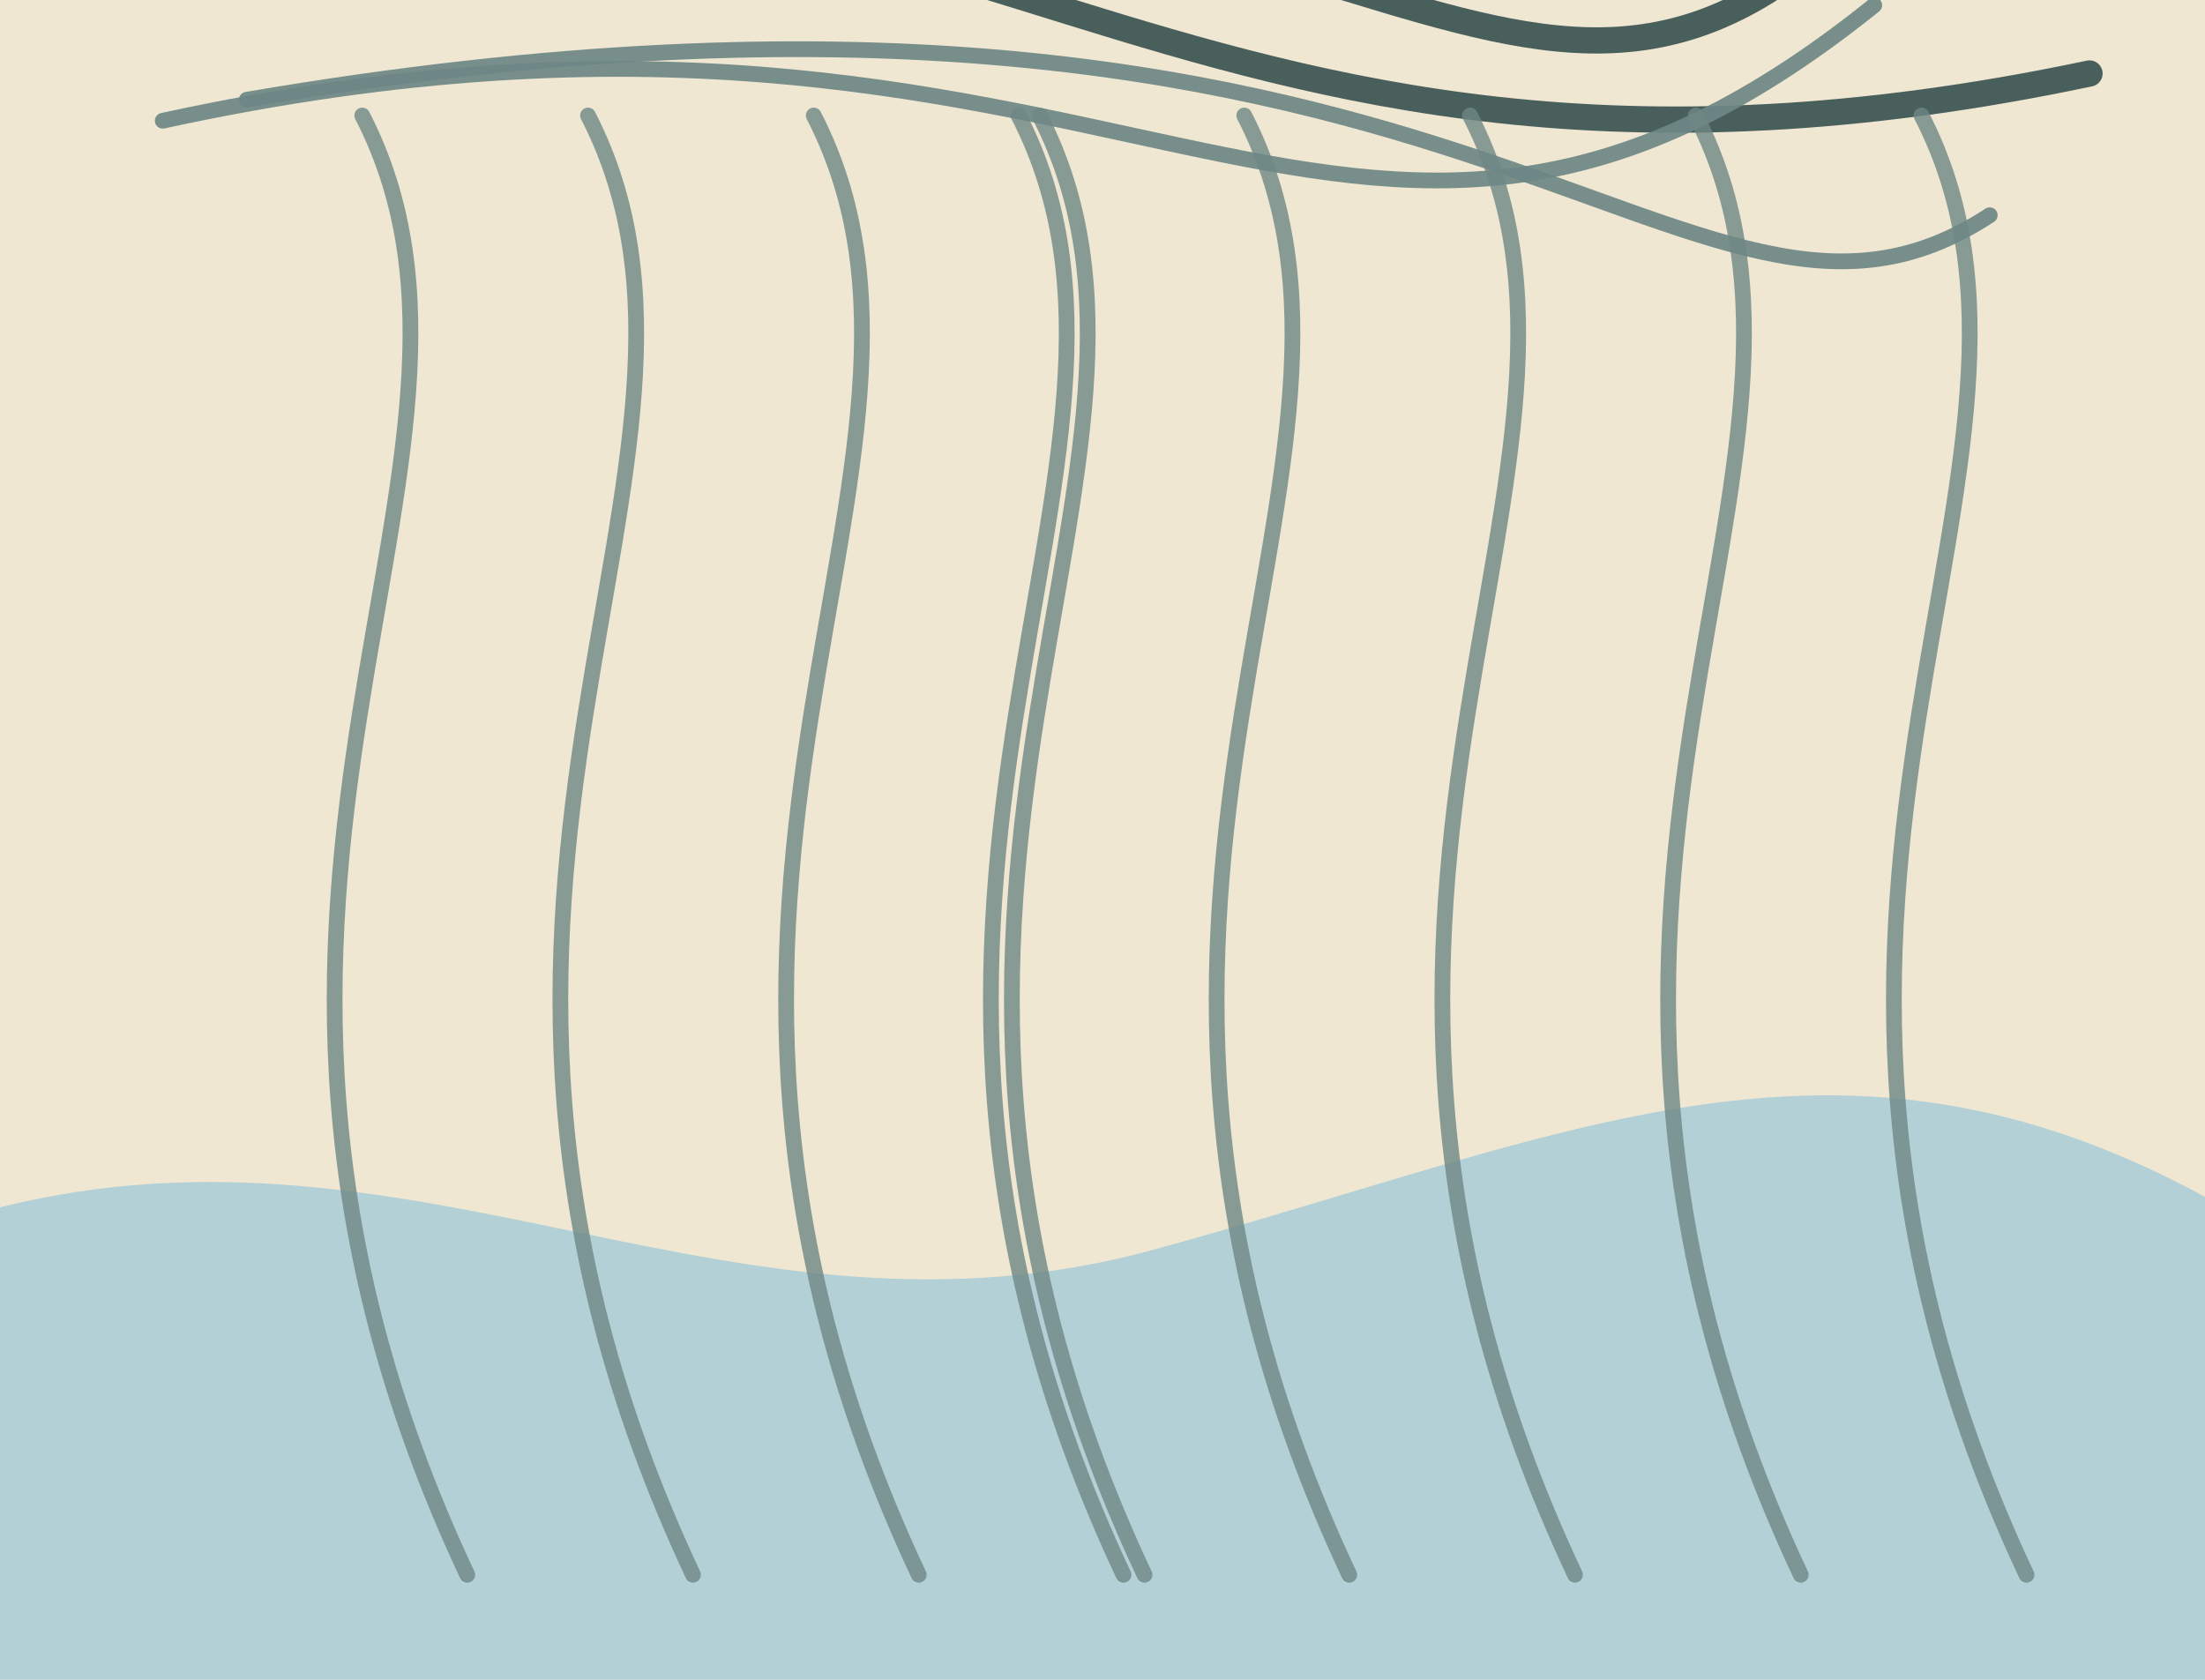
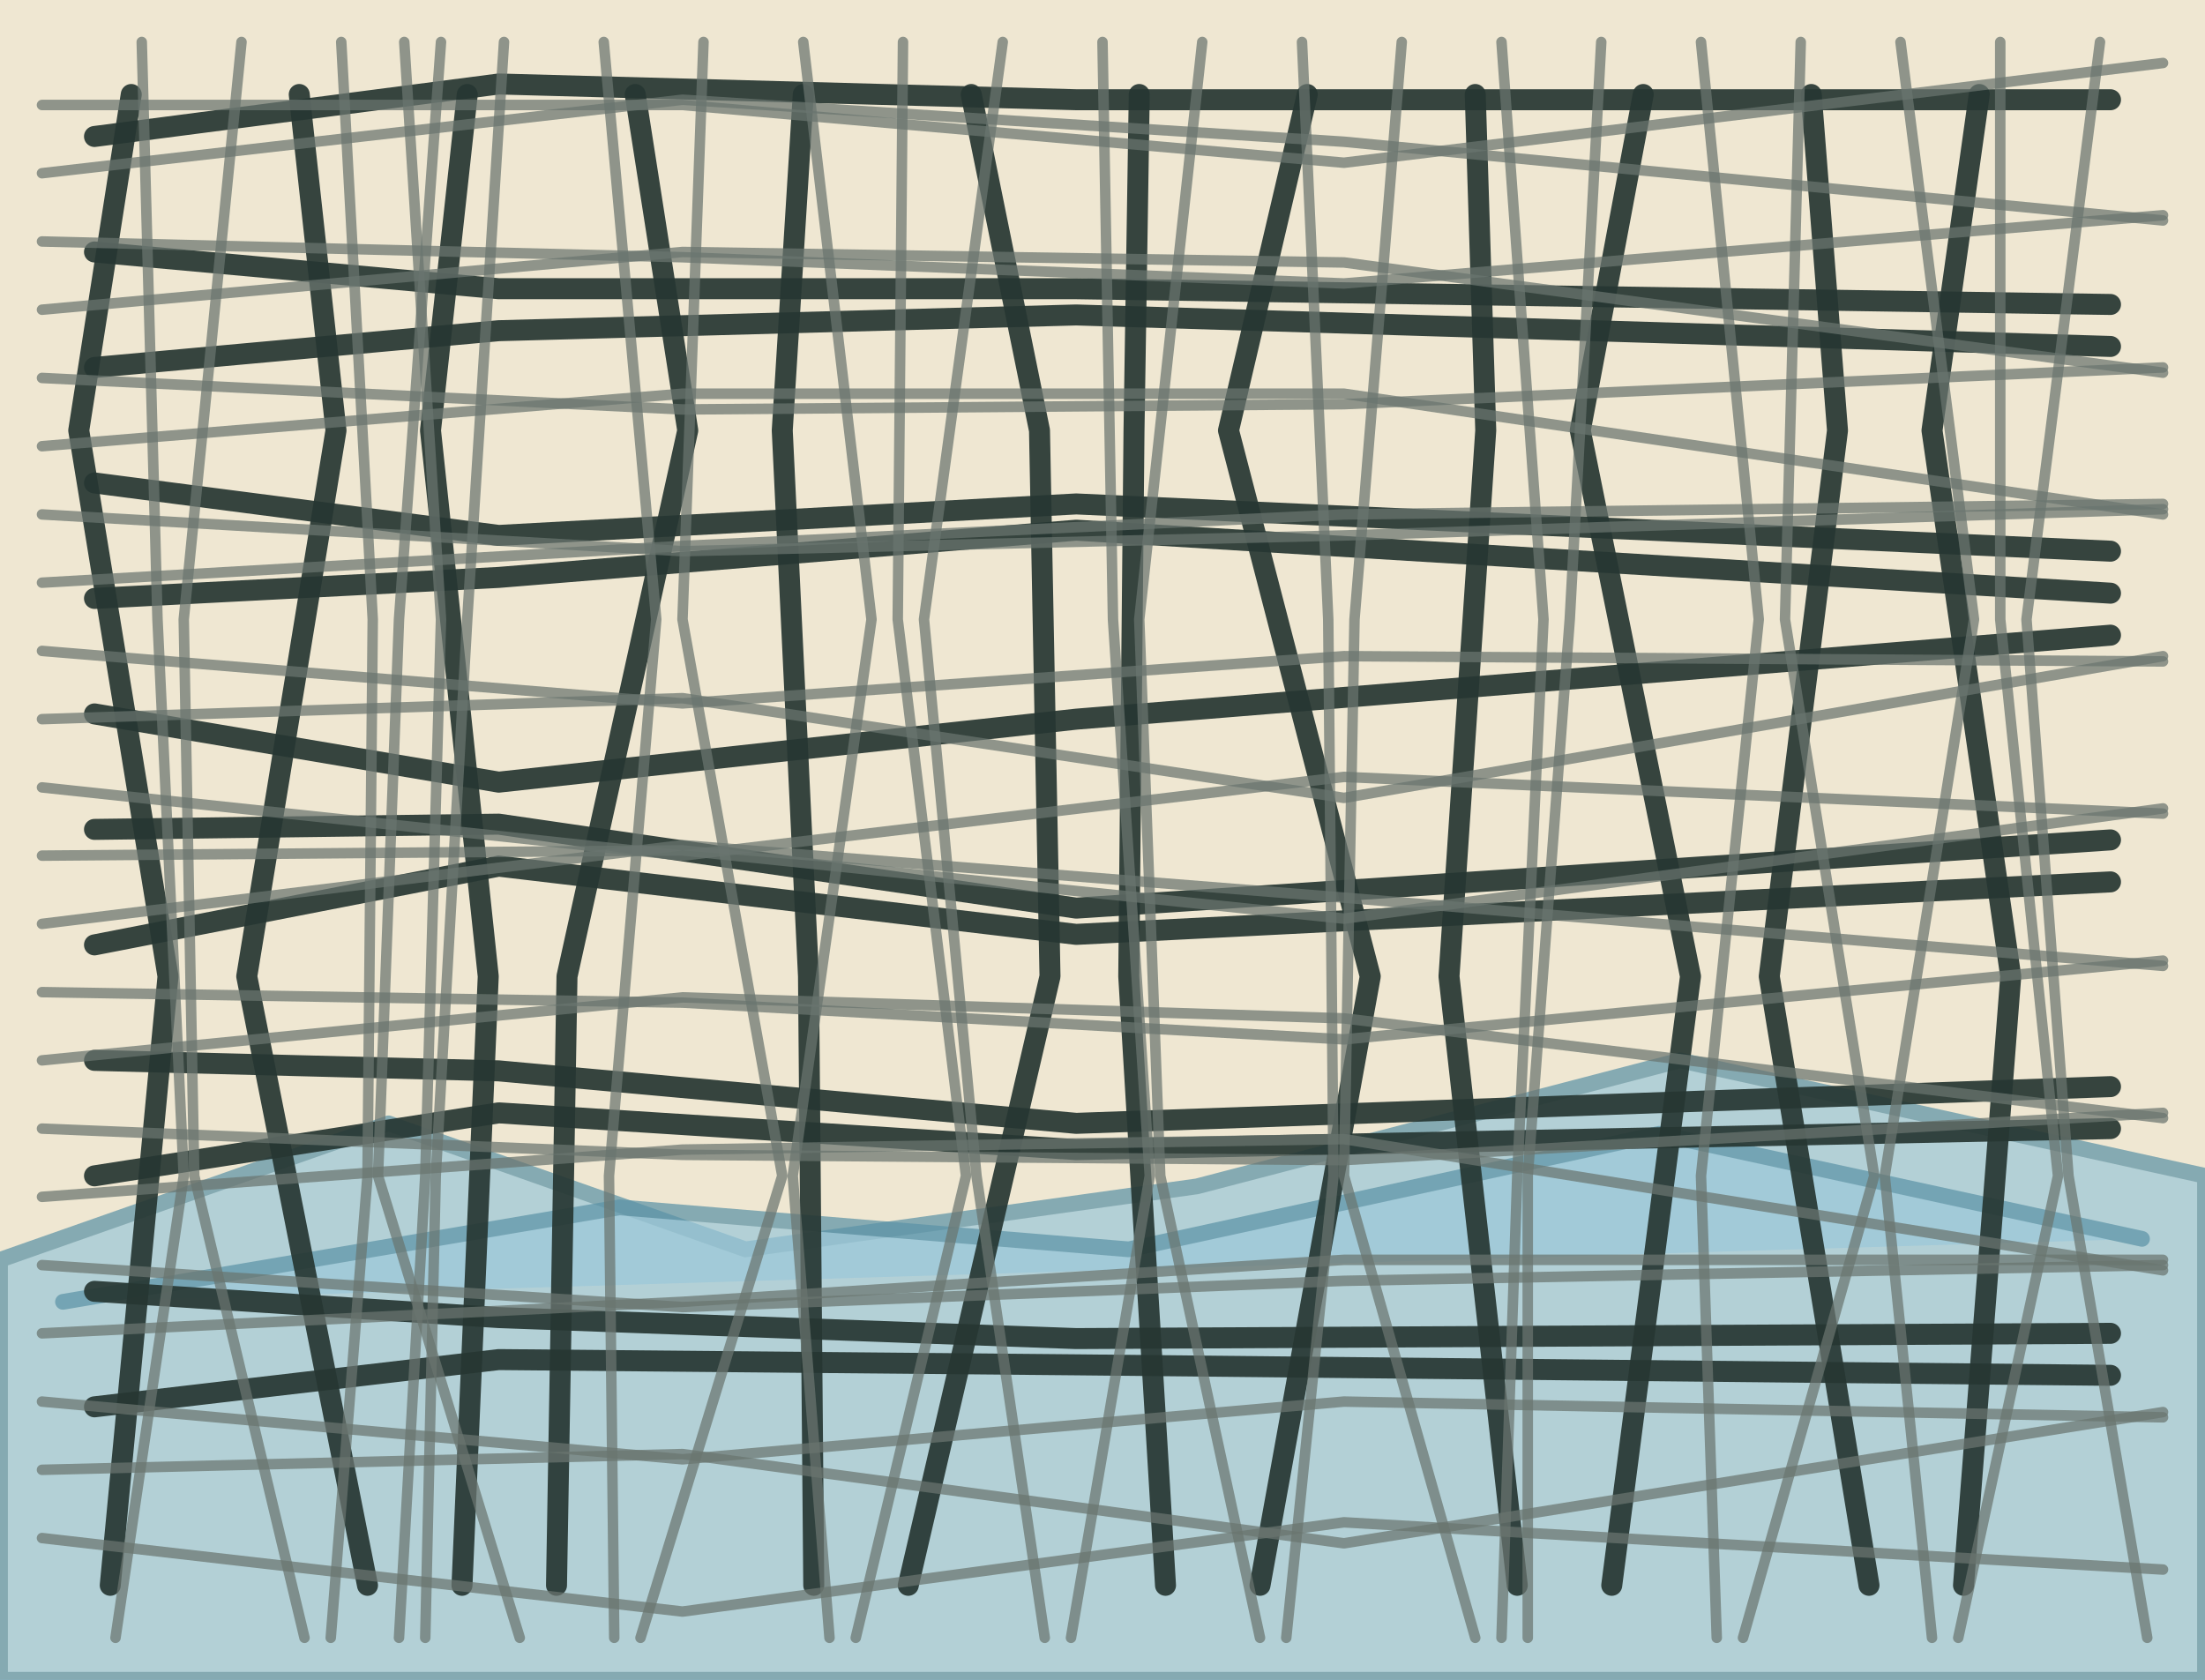
- <svg xmlns="http://www.w3.org/2000/svg" viewBox="0 0 420 320" role="img" aria-label="Unlabeled street grid stage 2">
+ <svg xmlns="http://www.w3.org/2000/svg" viewBox="0 0 420 320" role="img" aria-label="Unlabeled street-grid crop">
  <rect width="420" height="320" fill="#efe7d2" />
-   <path d="M0 230 C80 210 140 260 220 238 S350 190 420 228 L420 320 L0 320 Z" fill="#9bc7d8" opacity="0.72" />
-   <g>
-     <path d="M10 -70 C104 -110 144 -10 340 -92" fill="none" stroke="hsl(176 18% 28%)" stroke-width="5" stroke-linecap="round" opacity="0.92" />
-     <path d="M57 -39 C141 -79 181 21 369 -39" fill="none" stroke="hsl(176 10% 48%)" stroke-width="3" stroke-linecap="round" opacity="0.92" />
-     <path d="M44 -8 C178 -48 218 52 398 14" fill="none" stroke="hsl(176 18% 28%)" stroke-width="5" stroke-linecap="round" opacity="0.92" />
-     <path d="M31 23 C215 -17 255 83 357 1" fill="none" stroke="hsl(176 10% 48%)" stroke-width="3" stroke-linecap="round" opacity="0.92" />
-     <path d="M18 -198 C252 -238 292 -138 386 -198" fill="none" stroke="hsl(176 18% 28%)" stroke-width="5" stroke-linecap="round" opacity="0.92" />
-     <path d="M65 -167 C289 -207 329 -107 345 -145" fill="none" stroke="hsl(176 10% 48%)" stroke-width="3" stroke-linecap="round" opacity="0.92" />
-     <path d="M52 -136 C96 -176 136 -76 374 -158" fill="none" stroke="hsl(176 18% 28%)" stroke-width="5" stroke-linecap="round" opacity="0.92" />
-     <path d="M39 -105 C133 -145 173 -45 403 -105" fill="none" stroke="hsl(176 10% 48%)" stroke-width="3" stroke-linecap="round" opacity="0.92" />
-     <path d="M26 -74 C170 -114 210 -14 362 -52" fill="none" stroke="hsl(176 18% 28%)" stroke-width="5" stroke-linecap="round" opacity="0.92" />
-     <path d="M13 -43 C207 -83 247 17 391 -65" fill="none" stroke="hsl(176 10% 48%)" stroke-width="3" stroke-linecap="round" opacity="0.92" />
-     <path d="M60 -12 C244 -52 284 48 350 -12" fill="none" stroke="hsl(176 18% 28%)" stroke-width="5" stroke-linecap="round" opacity="0.92" />
-     <path d="M47 19 C281 -21 321 79 379 41" fill="none" stroke="hsl(176 10% 48%)" stroke-width="3" stroke-linecap="round" opacity="0.92" />
-     <path d="M34 -202 C88 -242 128 -142 408 -224" fill="none" stroke="hsl(176 18% 28%)" stroke-width="5" stroke-linecap="round" opacity="0.92" />
-     <path d="M21 -171 C125 -211 165 -111 367 -171" fill="none" stroke="hsl(176 10% 48%)" stroke-width="3" stroke-linecap="round" opacity="0.92" />
-     <path d="M68 -140 C162 -180 202 -80 396 -118" fill="none" stroke="hsl(176 18% 28%)" stroke-width="5" stroke-linecap="round" opacity="0.92" />
-     <path d="M55 -109 C199 -149 239 -49 355 -131" fill="none" stroke="hsl(176 10% 48%)" stroke-width="3" stroke-linecap="round" opacity="0.92" />
-     <path d="M194 22 C228 88 152 168 214 300" fill="none" stroke="hsl(176 10% 48%)" stroke-width="3" stroke-linecap="round" opacity="0.8" />
-     <path d="M237 22 C271 88 195 168 257 300" fill="none" stroke="hsl(176 10% 48%)" stroke-width="3" stroke-linecap="round" opacity="0.8" />
-     <path d="M280 22 C314 88 238 168 300 300" fill="none" stroke="hsl(176 10% 48%)" stroke-width="3" stroke-linecap="round" opacity="0.8" />
-     <path d="M323 22 C357 88 281 168 343 300" fill="none" stroke="hsl(176 10% 48%)" stroke-width="3" stroke-linecap="round" opacity="0.8" />
-     <path d="M366 22 C400 88 324 168 386 300" fill="none" stroke="hsl(176 10% 48%)" stroke-width="3" stroke-linecap="round" opacity="0.8" />
-     <path d="M69 22 C103 88 27 168 89 300" fill="none" stroke="hsl(176 10% 48%)" stroke-width="3" stroke-linecap="round" opacity="0.8" />
-     <path d="M112 22 C146 88 70 168 132 300" fill="none" stroke="hsl(176 10% 48%)" stroke-width="3" stroke-linecap="round" opacity="0.8" />
-     <path d="M155 22 C189 88 113 168 175 300" fill="none" stroke="hsl(176 10% 48%)" stroke-width="3" stroke-linecap="round" opacity="0.8" />
-     <path d="M198 22 C232 88 156 168 218 300" fill="none" stroke="hsl(176 10% 48%)" stroke-width="3" stroke-linecap="round" opacity="0.8" />
-   </g>
+   <path d="M0 240 L74 214 L142 238 L228 226 L320 202 L420 224 L420 320 L0 320 Z" fill="#9bc7d8" stroke="#5c93a6" stroke-width="3" stroke-linecap="round" stroke-linejoin="round" opacity="0.72" />
+   <path d="M12 248 L118 230 L215 238 L316 216 L408 236" fill="#9bc7d8" stroke="#5c93a6" stroke-width="3" stroke-linecap="round" stroke-linejoin="round" opacity="0.72" />
+   <path d="M18 26 L95 16 L205 19 L402 19" fill="none" stroke="#263632" stroke-width="4" stroke-linecap="round" stroke-linejoin="round" opacity="0.92" />
+   <path d="M18 48 L95 55 L205 55 L402 58" fill="none" stroke="#263632" stroke-width="4" stroke-linecap="round" stroke-linejoin="round" opacity="0.92" />
+   <path d="M18 70 L95 63 L205 60 L402 66" fill="none" stroke="#263632" stroke-width="4" stroke-linecap="round" stroke-linejoin="round" opacity="0.92" />
+   <path d="M18 92 L95 102 L205 96 L402 105" fill="none" stroke="#263632" stroke-width="4" stroke-linecap="round" stroke-linejoin="round" opacity="0.92" />
+   <path d="M18 114 L95 110 L205 101 L402 113" fill="none" stroke="#263632" stroke-width="4" stroke-linecap="round" stroke-linejoin="round" opacity="0.92" />
+   <path d="M18 136 L95 149 L205 137 L402 121" fill="none" stroke="#263632" stroke-width="4" stroke-linecap="round" stroke-linejoin="round" opacity="0.92" />
+   <path d="M18 158 L95 157 L205 173 L402 160" fill="none" stroke="#263632" stroke-width="4" stroke-linecap="round" stroke-linejoin="round" opacity="0.92" />
+   <path d="M18 180 L95 165 L205 178 L402 168" fill="none" stroke="#263632" stroke-width="4" stroke-linecap="round" stroke-linejoin="round" opacity="0.92" />
+   <path d="M18 202 L95 204 L205 214 L402 207" fill="none" stroke="#263632" stroke-width="4" stroke-linecap="round" stroke-linejoin="round" opacity="0.92" />
+   <path d="M18 224 L95 212 L205 219 L402 215" fill="none" stroke="#263632" stroke-width="4" stroke-linecap="round" stroke-linejoin="round" opacity="0.92" />
+   <path d="M18 246 L95 251 L205 255 L402 254" fill="none" stroke="#263632" stroke-width="4" stroke-linecap="round" stroke-linejoin="round" opacity="0.92" />
+   <path d="M18 268 L95 259 L205 260 L402 262" fill="none" stroke="#263632" stroke-width="4" stroke-linecap="round" stroke-linejoin="round" opacity="0.92" />
+   <path d="M25 18 L15 82 L32 186 L21 302" fill="none" stroke="#263632" stroke-width="4" stroke-linecap="round" stroke-linejoin="round" opacity="0.92" />
+   <path d="M57 18 L64 82 L47 186 L70 302" fill="none" stroke="#263632" stroke-width="4" stroke-linecap="round" stroke-linejoin="round" opacity="0.92" />
+   <path d="M89 18 L82 82 L93 186 L88 302" fill="none" stroke="#263632" stroke-width="4" stroke-linecap="round" stroke-linejoin="round" opacity="0.92" />
+   <path d="M121 18 L131 82 L108 186 L106 302" fill="none" stroke="#263632" stroke-width="4" stroke-linecap="round" stroke-linejoin="round" opacity="0.92" />
+   <path d="M153 18 L149 82 L154 186 L155 302" fill="none" stroke="#263632" stroke-width="4" stroke-linecap="round" stroke-linejoin="round" opacity="0.92" />
+   <path d="M185 18 L198 82 L200 186 L173 302" fill="none" stroke="#263632" stroke-width="4" stroke-linecap="round" stroke-linejoin="round" opacity="0.92" />
+   <path d="M217 18 L216 82 L215 186 L222 302" fill="none" stroke="#263632" stroke-width="4" stroke-linecap="round" stroke-linejoin="round" opacity="0.92" />
+   <path d="M249 18 L234 82 L261 186 L240 302" fill="none" stroke="#263632" stroke-width="4" stroke-linecap="round" stroke-linejoin="round" opacity="0.92" />
+   <path d="M281 18 L283 82 L276 186 L289 302" fill="none" stroke="#263632" stroke-width="4" stroke-linecap="round" stroke-linejoin="round" opacity="0.92" />
+   <path d="M313 18 L301 82 L322 186 L307 302" fill="none" stroke="#263632" stroke-width="4" stroke-linecap="round" stroke-linejoin="round" opacity="0.92" />
+   <path d="M345 18 L350 82 L337 186 L356 302" fill="none" stroke="#263632" stroke-width="4" stroke-linecap="round" stroke-linejoin="round" opacity="0.92" />
+   <path d="M377 18 L368 82 L383 186 L374 302" fill="none" stroke="#263632" stroke-width="4" stroke-linecap="round" stroke-linejoin="round" opacity="0.92" />
+   <path d="M8 85 L130 75 L256 75 L412 98" fill="none" stroke="#69756f" stroke-width="2" stroke-linecap="round" stroke-linejoin="round" opacity="0.72" />
+   <path d="M8 98 L130 105 L256 102 L412 97" fill="none" stroke="#69756f" stroke-width="2" stroke-linecap="round" stroke-linejoin="round" opacity="0.72" />
+   <path d="M8 111 L130 104 L256 98 L412 96" fill="none" stroke="#69756f" stroke-width="2" stroke-linecap="round" stroke-linejoin="round" opacity="0.72" />
+   <path d="M8 124 L130 134 L256 125 L412 126" fill="none" stroke="#69756f" stroke-width="2" stroke-linecap="round" stroke-linejoin="round" opacity="0.72" />
+   <path d="M8 137 L130 133 L256 152 L412 125" fill="none" stroke="#69756f" stroke-width="2" stroke-linecap="round" stroke-linejoin="round" opacity="0.72" />
+   <path d="M8 150 L130 163 L256 148 L412 155" fill="none" stroke="#69756f" stroke-width="2" stroke-linecap="round" stroke-linejoin="round" opacity="0.72" />
+   <path d="M8 163 L130 162 L256 175 L412 154" fill="none" stroke="#69756f" stroke-width="2" stroke-linecap="round" stroke-linejoin="round" opacity="0.72" />
+   <path d="M8 176 L130 161 L256 171 L412 184" fill="none" stroke="#69756f" stroke-width="2" stroke-linecap="round" stroke-linejoin="round" opacity="0.72" />
+   <path d="M8 189 L130 191 L256 198 L412 183" fill="none" stroke="#69756f" stroke-width="2" stroke-linecap="round" stroke-linejoin="round" opacity="0.72" />
+   <path d="M8 202 L130 190 L256 194 L412 213" fill="none" stroke="#69756f" stroke-width="2" stroke-linecap="round" stroke-linejoin="round" opacity="0.72" />
+   <path d="M8 215 L130 220 L256 221 L412 212" fill="none" stroke="#69756f" stroke-width="2" stroke-linecap="round" stroke-linejoin="round" opacity="0.72" />
+   <path d="M8 228 L130 219 L256 217 L412 242" fill="none" stroke="#69756f" stroke-width="2" stroke-linecap="round" stroke-linejoin="round" opacity="0.72" />
+   <path d="M8 241 L130 249 L256 244 L412 241" fill="none" stroke="#69756f" stroke-width="2" stroke-linecap="round" stroke-linejoin="round" opacity="0.72" />
+   <path d="M8 254 L130 248 L256 240 L412 240" fill="none" stroke="#69756f" stroke-width="2" stroke-linecap="round" stroke-linejoin="round" opacity="0.72" />
+   <path d="M8 267 L130 278 L256 267 L412 270" fill="none" stroke="#69756f" stroke-width="2" stroke-linecap="round" stroke-linejoin="round" opacity="0.72" />
+   <path d="M8 280 L130 277 L256 294 L412 269" fill="none" stroke="#69756f" stroke-width="2" stroke-linecap="round" stroke-linejoin="round" opacity="0.72" />
+   <path d="M8 293 L130 307 L256 290 L412 299" fill="none" stroke="#69756f" stroke-width="2" stroke-linecap="round" stroke-linejoin="round" opacity="0.72" />
+   <path d="M8 20 L130 20 L256 31 L412 12" fill="none" stroke="#69756f" stroke-width="2" stroke-linecap="round" stroke-linejoin="round" opacity="0.72" />
+   <path d="M8 33 L130 19 L256 27 L412 42" fill="none" stroke="#69756f" stroke-width="2" stroke-linecap="round" stroke-linejoin="round" opacity="0.72" />
+   <path d="M8 46 L130 49 L256 54 L412 41" fill="none" stroke="#69756f" stroke-width="2" stroke-linecap="round" stroke-linejoin="round" opacity="0.72" />
+   <path d="M8 59 L130 48 L256 50 L412 71" fill="none" stroke="#69756f" stroke-width="2" stroke-linecap="round" stroke-linejoin="round" opacity="0.72" />
+   <path d="M8 72 L130 78 L256 77 L412 70" fill="none" stroke="#69756f" stroke-width="2" stroke-linecap="round" stroke-linejoin="round" opacity="0.72" />
+   <path d="M77 8 L84 118 L81 224 L76 312" fill="none" stroke="#69756f" stroke-width="2" stroke-linecap="round" stroke-linejoin="round" opacity="0.72" />
+   <path d="M96 8 L89 118 L83 224 L81 312" fill="none" stroke="#69756f" stroke-width="2" stroke-linecap="round" stroke-linejoin="round" opacity="0.72" />
+   <path d="M115 8 L125 118 L116 224 L117 312" fill="none" stroke="#69756f" stroke-width="2" stroke-linecap="round" stroke-linejoin="round" opacity="0.72" />
+   <path d="M134 8 L130 118 L149 224 L122 312" fill="none" stroke="#69756f" stroke-width="2" stroke-linecap="round" stroke-linejoin="round" opacity="0.72" />
+   <path d="M153 8 L166 118 L151 224 L158 312" fill="none" stroke="#69756f" stroke-width="2" stroke-linecap="round" stroke-linejoin="round" opacity="0.72" />
+   <path d="M172 8 L171 118 L184 224 L163 312" fill="none" stroke="#69756f" stroke-width="2" stroke-linecap="round" stroke-linejoin="round" opacity="0.72" />
+   <path d="M191 8 L176 118 L186 224 L199 312" fill="none" stroke="#69756f" stroke-width="2" stroke-linecap="round" stroke-linejoin="round" opacity="0.72" />
+   <path d="M210 8 L212 118 L219 224 L204 312" fill="none" stroke="#69756f" stroke-width="2" stroke-linecap="round" stroke-linejoin="round" opacity="0.72" />
+   <path d="M229 8 L217 118 L221 224 L240 312" fill="none" stroke="#69756f" stroke-width="2" stroke-linecap="round" stroke-linejoin="round" opacity="0.72" />
+   <path d="M248 8 L253 118 L254 224 L245 312" fill="none" stroke="#69756f" stroke-width="2" stroke-linecap="round" stroke-linejoin="round" opacity="0.72" />
+   <path d="M267 8 L258 118 L256 224 L281 312" fill="none" stroke="#69756f" stroke-width="2" stroke-linecap="round" stroke-linejoin="round" opacity="0.72" />
+   <path d="M286 8 L294 118 L289 224 L286 312" fill="none" stroke="#69756f" stroke-width="2" stroke-linecap="round" stroke-linejoin="round" opacity="0.72" />
+   <path d="M305 8 L299 118 L291 224 L291 312" fill="none" stroke="#69756f" stroke-width="2" stroke-linecap="round" stroke-linejoin="round" opacity="0.72" />
+   <path d="M324 8 L335 118 L324 224 L327 312" fill="none" stroke="#69756f" stroke-width="2" stroke-linecap="round" stroke-linejoin="round" opacity="0.72" />
+   <path d="M343 8 L340 118 L357 224 L332 312" fill="none" stroke="#69756f" stroke-width="2" stroke-linecap="round" stroke-linejoin="round" opacity="0.72" />
+   <path d="M362 8 L376 118 L359 224 L368 312" fill="none" stroke="#69756f" stroke-width="2" stroke-linecap="round" stroke-linejoin="round" opacity="0.72" />
+   <path d="M381 8 L381 118 L392 224 L373 312" fill="none" stroke="#69756f" stroke-width="2" stroke-linecap="round" stroke-linejoin="round" opacity="0.72" />
+   <path d="M400 8 L386 118 L394 224 L409 312" fill="none" stroke="#69756f" stroke-width="2" stroke-linecap="round" stroke-linejoin="round" opacity="0.72" />
+   <path d="M27 8 L30 118 L35 224 L22 312" fill="none" stroke="#69756f" stroke-width="2" stroke-linecap="round" stroke-linejoin="round" opacity="0.72" />
+   <path d="M46 8 L35 118 L37 224 L58 312" fill="none" stroke="#69756f" stroke-width="2" stroke-linecap="round" stroke-linejoin="round" opacity="0.72" />
+   <path d="M65 8 L71 118 L70 224 L63 312" fill="none" stroke="#69756f" stroke-width="2" stroke-linecap="round" stroke-linejoin="round" opacity="0.72" />
+   <path d="M84 8 L76 118 L72 224 L99 312" fill="none" stroke="#69756f" stroke-width="2" stroke-linecap="round" stroke-linejoin="round" opacity="0.72" />
</svg>
